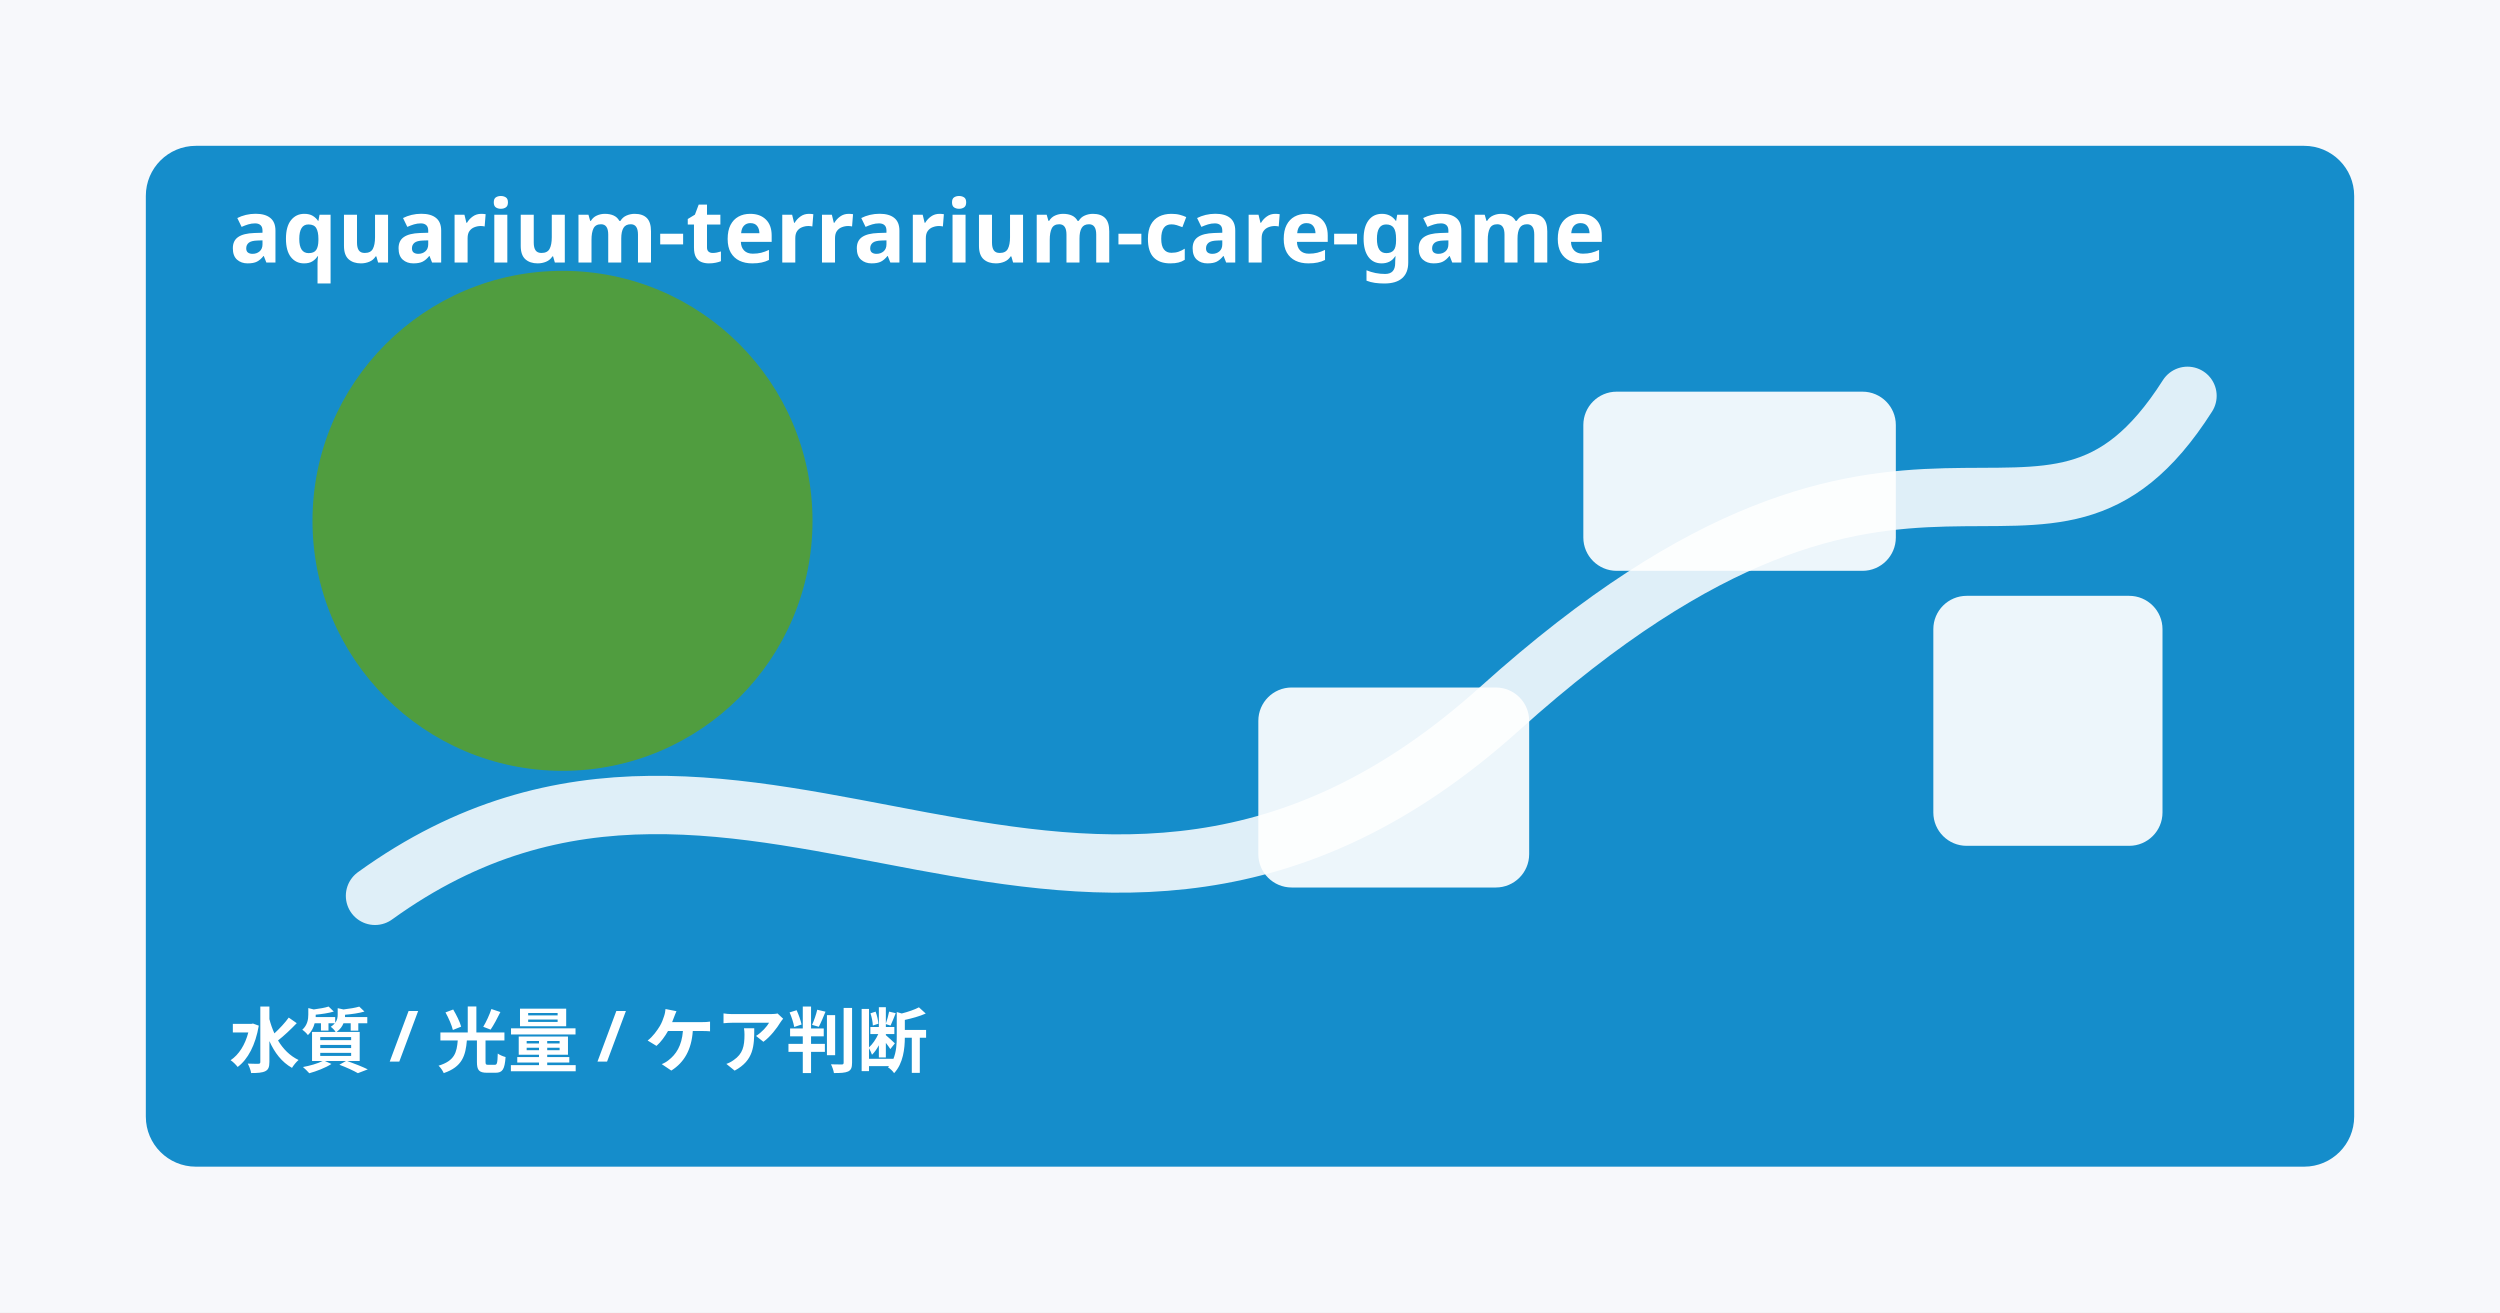
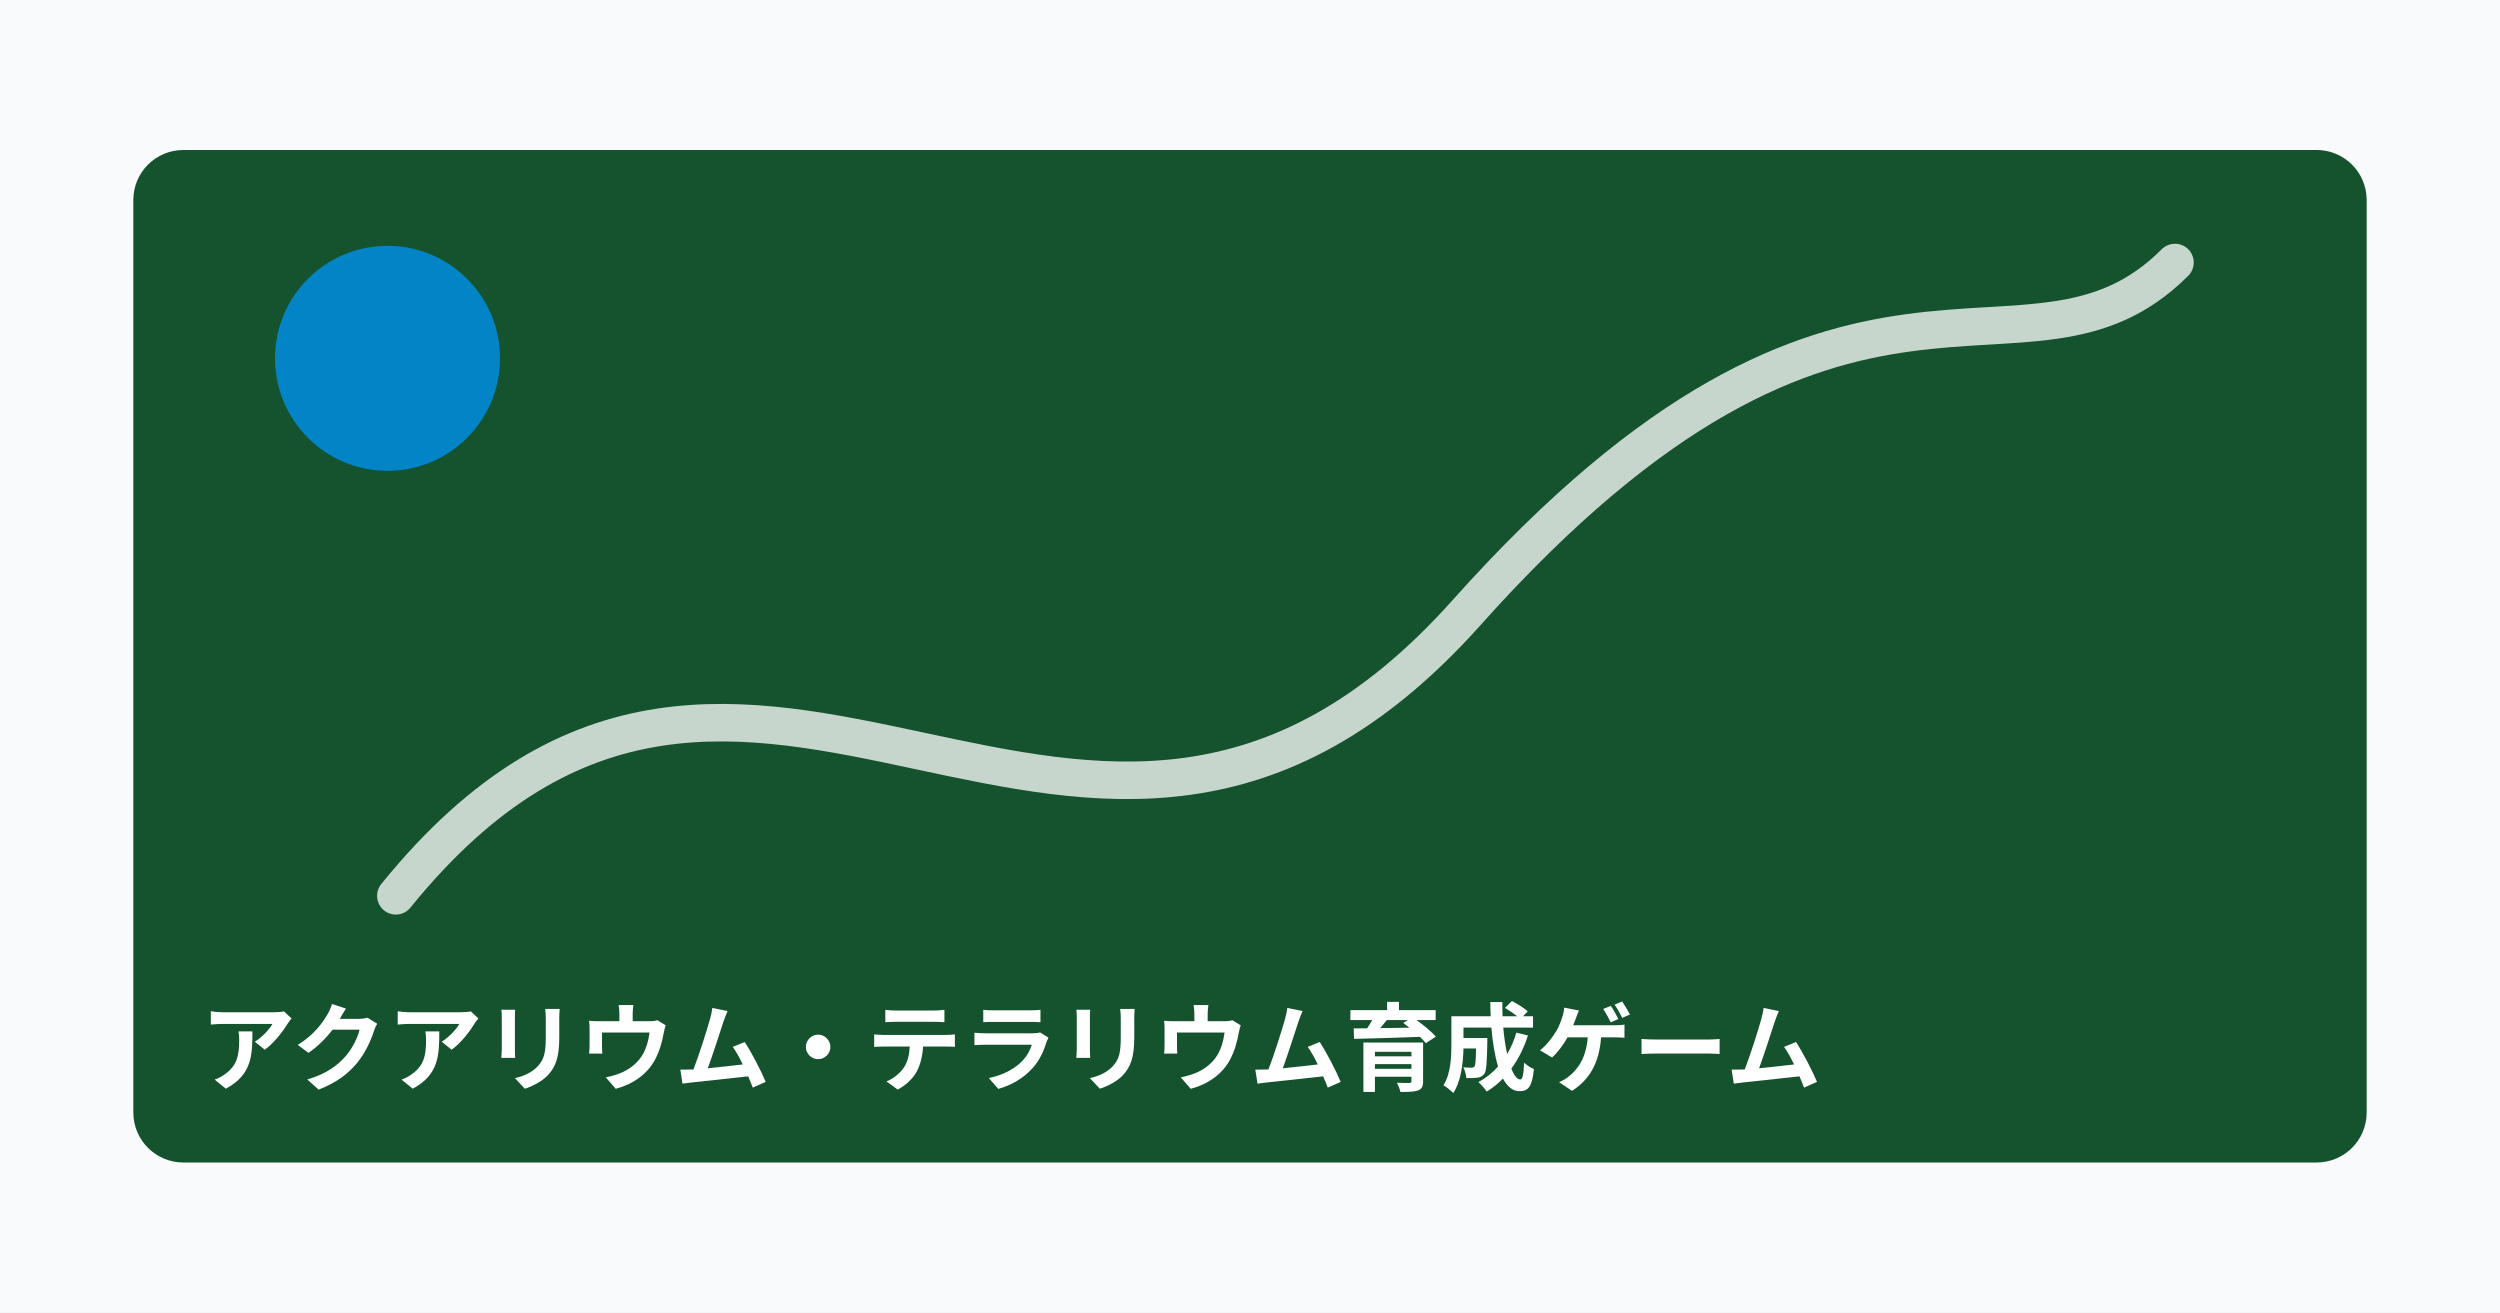
- <svg xmlns="http://www.w3.org/2000/svg" viewBox="0 0 1200 630" role="img" aria-label="アクアリウム・テラリウム育成ゲーム visual asset">
-   <rect width="1200" height="630" fill="#f7f8fb" />
-   <rect x="70" y="70" width="1060" height="490" rx="24" fill="#0284c7" opacity=".92" />
-   <circle cx="270" cy="250" r="120" fill="#65a30d" opacity=".74" />
-   <path d="M180 430 C360 300 520 520 720 340 S980 300 1050 190" fill="none" stroke="#fff" stroke-width="28" stroke-linecap="round" opacity=".86" />
-   <g fill="#fff" opacity=".92">
-     <rect x="760" y="188" width="150" height="86" rx="16" />
-     <rect x="928" y="286" width="110" height="120" rx="16" />
-     <rect x="604" y="330" width="130" height="96" rx="16" />
-   </g>
-   <text x="110" y="126" fill="#fff" font-family="Segoe UI, sans-serif" font-size="42" font-weight="700">aquarium-terrarium-care-game</text>
-   <text x="110" y="512" fill="#fff" font-family="Segoe UI, sans-serif" font-size="34" font-weight="600">水質 / 光量 / ケア判断</text>
+ <svg xmlns="http://www.w3.org/2000/svg" width="1200" height="630" viewBox="0 0 1200 630">
+   <rect width="1200" height="630" fill="#f8fafc" />
+   <rect x="64" y="72" width="1072" height="486" rx="24" fill="#14532d" />
+   <circle cx="186" cy="172" r="54" fill="#0284c7" />
+   <path d="M190 430 C360 220 520 500 704 294 S972 198 1044 126" fill="none" stroke="#fff" stroke-width="18" stroke-linecap="round" opacity=".76" />
+   <text x="96" y="520" fill="#fff" font-family="system-ui, sans-serif" font-size="46" font-weight="700">アクアリウム・テラリウム育成ゲーム</text>
</svg>
